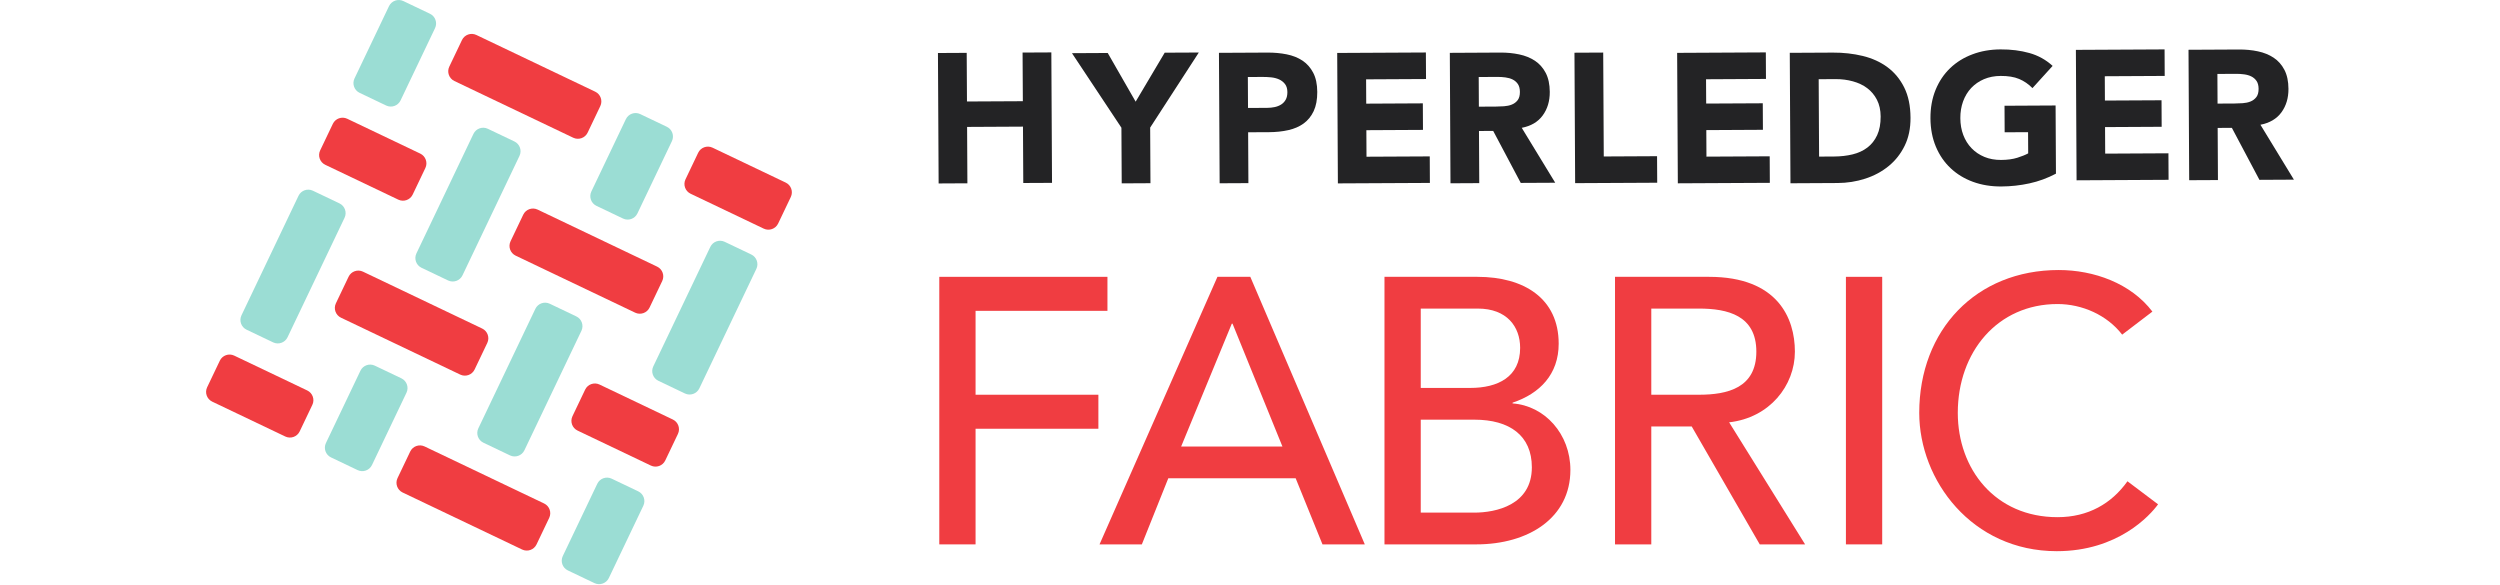
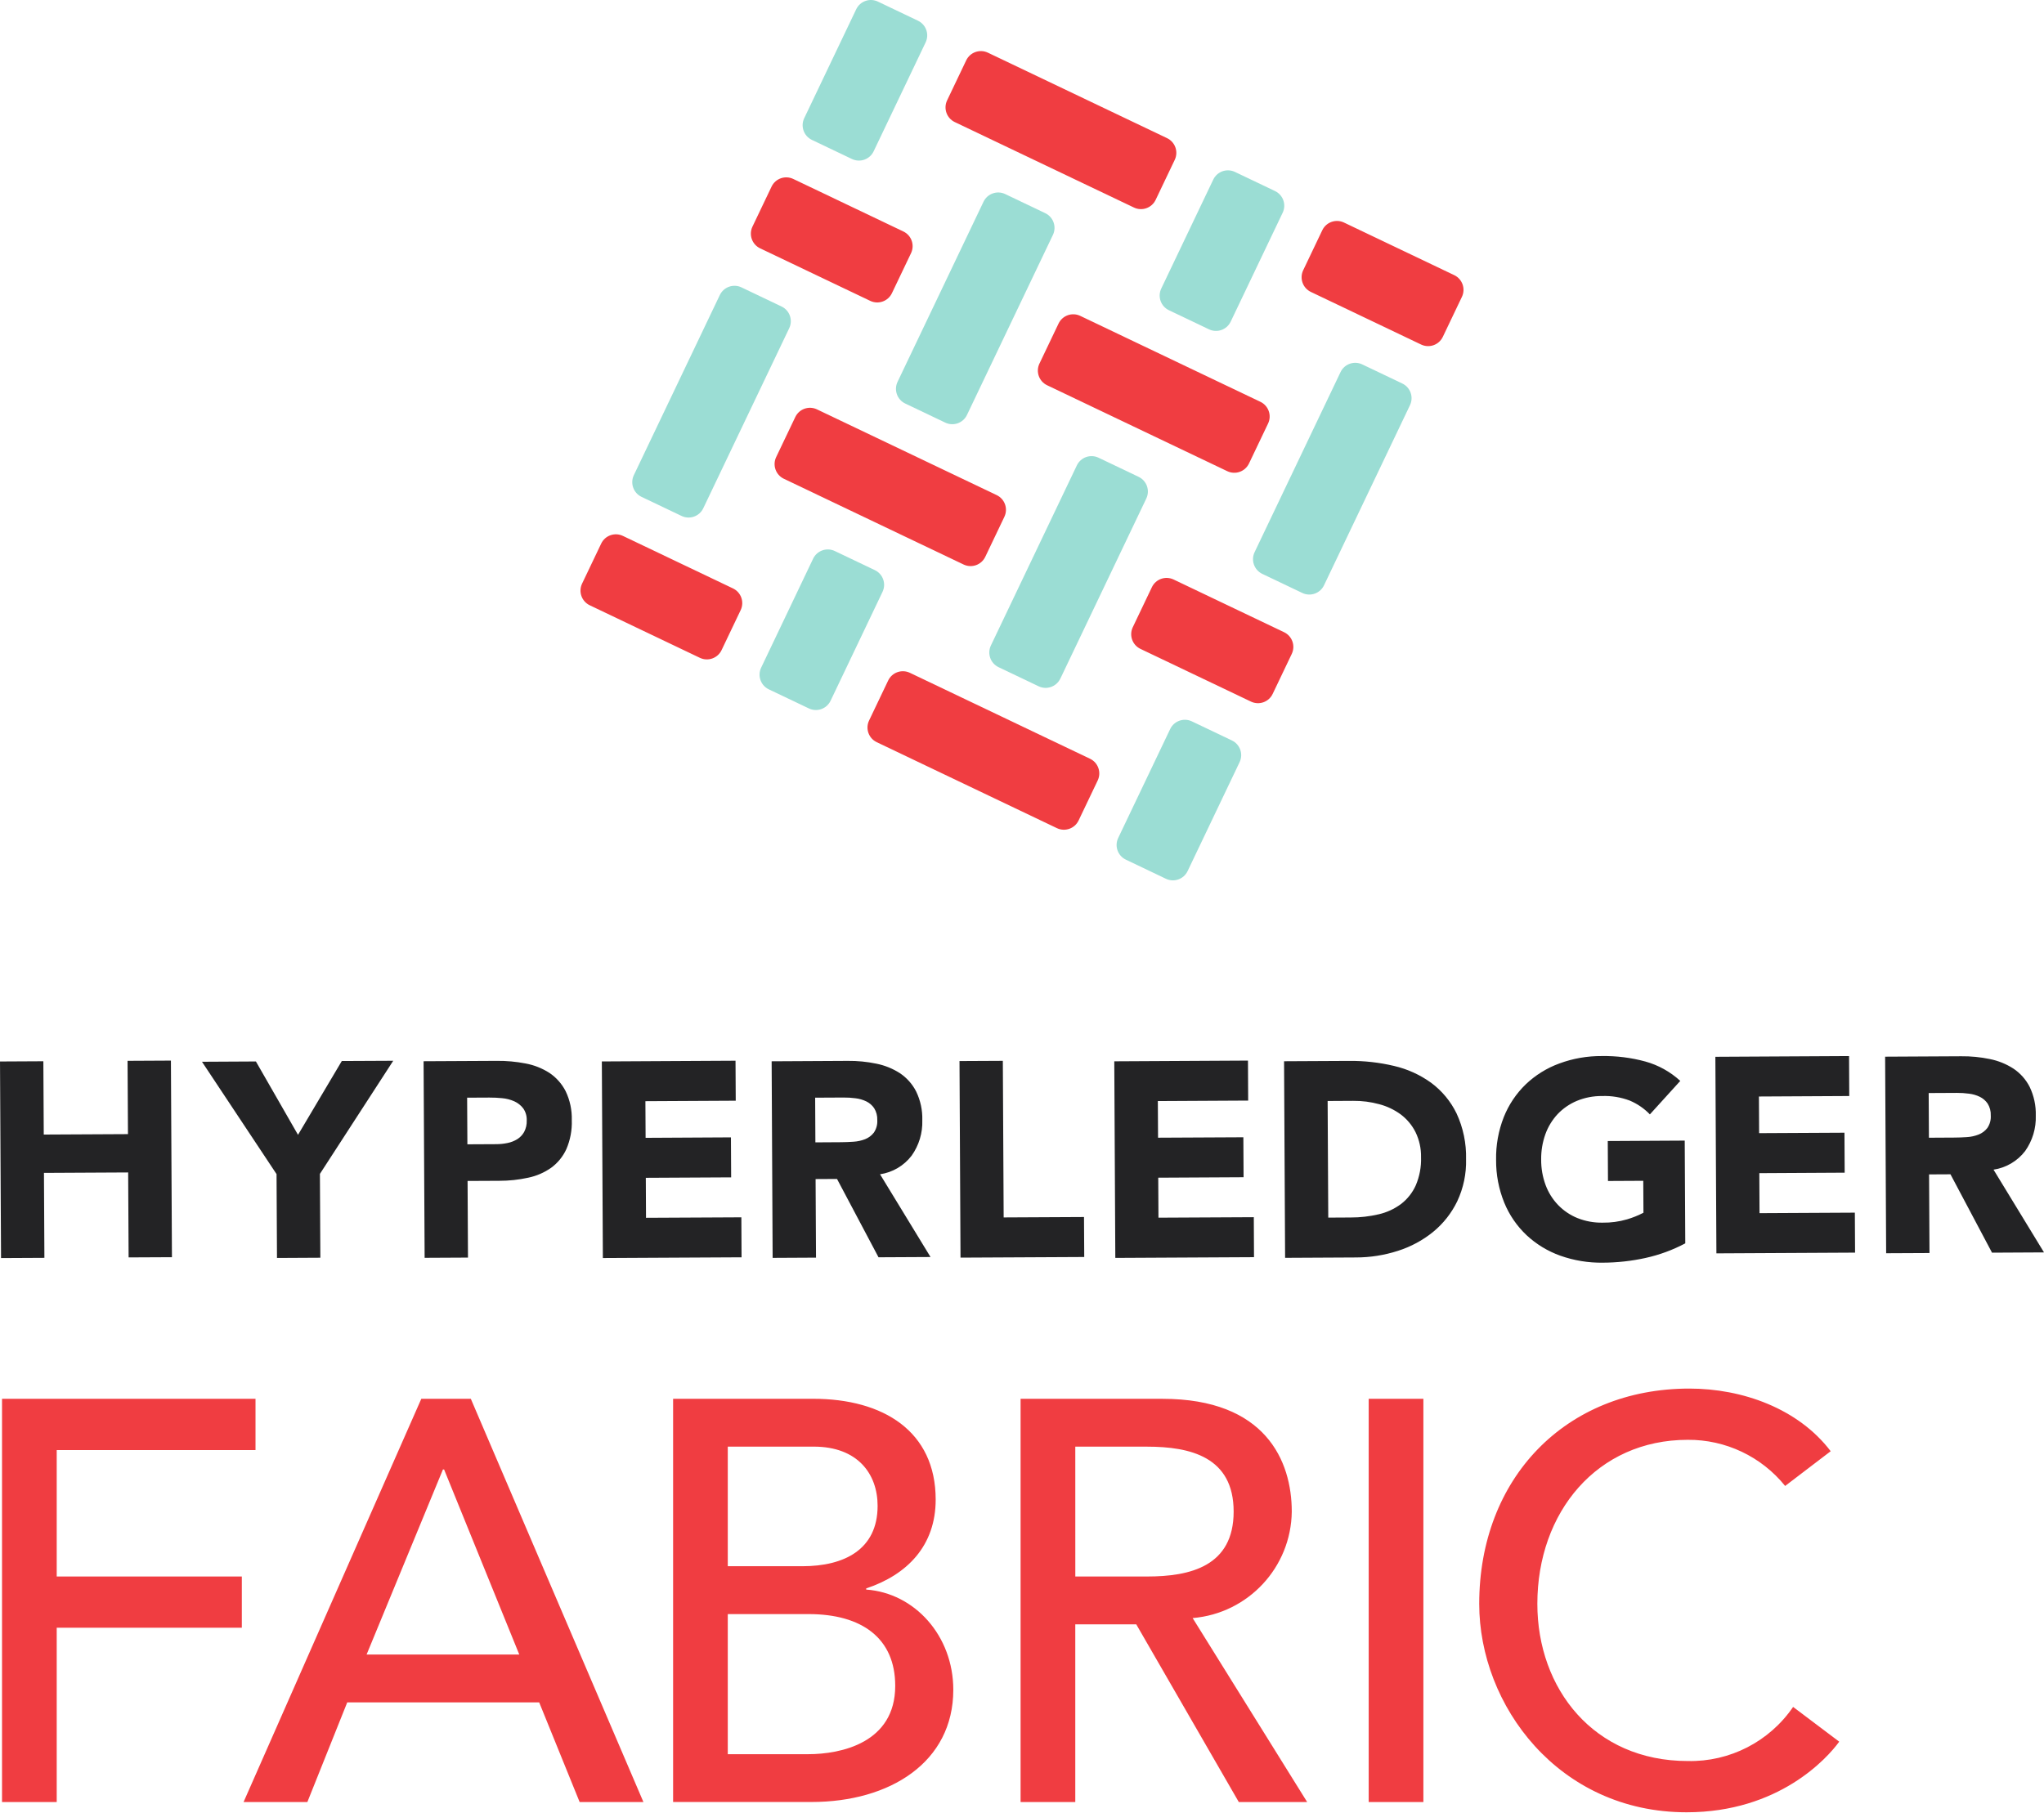
- <svg xmlns="http://www.w3.org/2000/svg" viewBox="0 0 433.547 121.307" height="101.307" width="433.547" xml:space="preserve" id="svg2" version="1.1">
-   <defs id="defs6" />
-   <g transform="matrix(1.333333,0,0,-1.333333,0,121.3067)" id="g10">
-     <g transform="scale(0.1)" id="g12">
-       <path id="path14" style="fill:#232325;fill-opacity:1;fill-rule:nonzero;stroke:none" d="m 1185.21,712.133 87.02,0.461 0.47,-87.797 44.77,0.215 -1.06,203.16 -44.8,-0.227 0.42,-75.761 -87.02,-0.442 -0.42,75.735 -44.78,-0.239 1.06,-203.148 44.8,0.238 -0.46,87.805" />
-       <path id="path16" style="fill:#232325;fill-opacity:1;fill-rule:nonzero;stroke:none" d="m 1426,624.23 44.78,0.239 -0.45,86.648 75.76,116.887 -53.13,-0.254 -45.25,-76.281 -43.48,75.812 -55.71,-0.297 77.03,-116.093 0.45,-86.661" />
-       <path id="path18" style="fill:#232325;fill-opacity:1;fill-rule:nonzero;stroke:none" d="m 1645.42,789.973 c 4.2,0.039 8.61,-0.192 13.21,-0.629 4.6,-0.453 8.8,-1.555 12.51,-3.223 3.75,-1.715 6.81,-4.133 9.24,-7.285 2.4,-3.141 3.6,-7.309 3.64,-12.461 0.02,-4.785 -0.85,-8.754 -2.66,-11.914 -1.8,-3.168 -4.17,-5.66 -7.13,-7.5 -2.97,-1.832 -6.3,-3.168 -10.03,-3.93 -3.75,-0.789 -7.6,-1.199 -11.64,-1.207 l -29.85,-0.156 -0.26,48.191 z m -22.11,-165.379 -0.41,79.199 32.74,0.164 c 10.72,0.059 20.65,1.117 29.85,3.188 9.18,2.046 17.08,5.468 23.78,10.285 6.67,4.843 11.91,11.269 15.7,19.304 3.78,8.079 5.64,18.02 5.59,29.895 -0.08,12.047 -2.19,22.047 -6.36,29.957 -4.15,7.902 -9.73,14.172 -16.72,18.852 -7.04,4.636 -15.25,7.89 -24.63,9.75 -9.38,1.886 -19.36,2.777 -29.88,2.714 l -75.53,-0.39 1.08,-203.145 44.79,0.227" />
-       <path id="path20" style="fill:#232325;fill-opacity:1;fill-rule:nonzero;stroke:none" d="m 1905.96,624.918 -0.21,41.305 -98.51,-0.496 -0.21,41.32 88.17,0.465 -0.22,41.328 -88.16,-0.469 -0.2,37.863 93.33,0.496 -0.23,41.325 -138.11,-0.723 1.06,-203.148 143.29,0.734" />
-       <path id="path22" style="fill:#232325;fill-opacity:1;fill-rule:nonzero;stroke:none" d="m 1982.24,743.68 -0.24,46.179 29.29,0.149 c 4.03,0.039 8.13,-0.227 12.34,-0.778 4.21,-0.562 7.97,-1.621 11.23,-3.246 3.26,-1.621 5.96,-3.945 8.07,-6.992 2.1,-3.039 3.19,-7.152 3.23,-12.328 0.01,-5.547 -1.16,-9.84 -3.52,-12.914 -2.39,-3.074 -5.39,-5.348 -9.02,-6.793 -3.62,-1.473 -7.69,-2.324 -12.18,-2.648 -4.49,-0.309 -8.77,-0.485 -12.78,-0.496 z m 65.22,-118.754 53.7,0.277 -52.15,85.531 c 14.36,2.754 25.25,9.153 32.64,19.243 7.41,10.109 11.09,22.316 11.02,36.671 -0.07,11.836 -2.18,21.723 -6.35,29.653 -4.15,7.906 -9.73,14.199 -16.72,18.851 -7.05,4.641 -15.19,7.957 -24.49,9.903 -9.26,1.972 -19.1,2.922 -29.42,2.867 l -78.68,-0.43 1.03,-203.144 44.81,0.238 -0.43,81.207 22.14,0.117 42.9,-80.984" />
-       <path id="path24" style="fill:#232325;fill-opacity:1;fill-rule:nonzero;stroke:none" d="m 2260,625.219 -0.24,41.32 -83,-0.434 -0.86,161.833 -44.77,-0.227 1.05,-203.148 127.82,0.656" />
-       <path id="path26" style="fill:#232325;fill-opacity:1;fill-rule:nonzero;stroke:none" d="m 2435.4,625.055 -0.21,41.3 -98.5,-0.5 -0.23,41.325 88.17,0.468 -0.22,41.301 -88.14,-0.445 -0.22,37.859 93.32,0.5 -0.21,41.325 -138.12,-0.723 1.07,-203.152 143.29,0.742" />
-       <path id="path28" style="fill:#232325;fill-opacity:1;fill-rule:nonzero;stroke:none" d="m 2535.37,666.047 -23.26,-0.133 -0.64,120.524 26.42,0.148 c 9.38,0.039 18.35,-1.094 26.88,-3.461 8.5,-2.328 15.96,-5.875 22.3,-10.625 6.33,-4.77 11.4,-10.793 15.16,-18.148 3.77,-7.352 5.7,-16.004 5.75,-25.95 0.05,-11.484 -1.76,-21.203 -5.45,-29.148 -3.7,-7.961 -8.79,-14.406 -15.27,-19.301 -6.47,-4.918 -14.16,-8.437 -23.07,-10.613 -8.86,-2.141 -18.49,-3.238 -28.82,-3.293 z m 85.08,-14.891 c 10.47,8.543 18.8,19.114 24.95,31.684 6.16,12.543 9.19,27.058 9.1,43.515 -0.08,18.559 -3.37,34.305 -9.85,47.301 -6.5,12.992 -15.21,23.489 -26.17,31.567 -10.95,8.062 -23.78,13.906 -38.43,17.461 -14.65,3.539 -30.14,5.281 -46.41,5.191 l -67.19,-0.352 1.08,-203.148 73.23,0.387 c 15.1,0.07 29.55,2.343 43.33,6.832 13.75,4.469 25.87,10.98 36.36,19.562" />
-       <path id="path30" style="fill:#232325;fill-opacity:1;fill-rule:nonzero;stroke:none" d="m 2800.9,745.094 0.21,-41.321 36.46,0.188 0.19,-33.008 c -4.21,-2.324 -9.84,-4.598 -16.9,-6.828 -7.08,-2.234 -15.48,-3.371 -25.26,-3.426 -9.56,-0.039 -18.25,1.524 -26.02,4.735 -7.76,3.214 -14.45,7.722 -20.03,13.543 -5.58,5.793 -9.87,12.66 -12.88,20.586 -3.01,7.914 -4.53,16.644 -4.58,26.23 -0.06,9.359 1.38,18.078 4.29,26.113 2.95,8.063 7.16,15.024 12.67,20.91 5.55,5.852 12.17,10.399 19.9,13.715 7.74,3.289 16.4,4.969 25.97,5.008 11.48,0.074 21.06,-1.508 28.73,-4.715 7.67,-3.215 14.6,-7.965 20.76,-14.254 l 31.4,34.602 c -10.38,9.516 -22.45,16.191 -36.15,20.051 -13.7,3.855 -28.7,5.73 -44.97,5.636 -15.9,-0.074 -30.53,-2.64 -43.86,-7.707 -13.41,-5.023 -24.96,-12.207 -34.65,-21.535 -9.74,-9.347 -17.27,-20.625 -22.68,-33.84 -5.38,-13.238 -8.04,-27.964 -7.95,-44.222 0.1,-16.27 2.89,-30.977 8.42,-44.176 5.53,-13.164 13.19,-24.359 23.03,-33.578 9.81,-9.238 21.41,-16.285 34.84,-21.207 13.42,-4.891 28.09,-7.285 43.99,-7.215 14.93,0.078 29.56,1.668 43.9,4.824 14.34,3.125 28.1,8.184 41.27,15.145 l -0.56,106.175 -79.54,-0.429" />
-       <path id="path32" style="fill:#232325;fill-opacity:1;fill-rule:nonzero;stroke:none" d="m 3056.4,629.754 -0.22,41.297 -98.49,-0.52 -0.22,41.336 88.17,0.469 -0.21,41.309 -88.18,-0.454 -0.19,37.868 93.31,0.5 -0.2,41.3 -138.12,-0.722 1.07,-203.145 143.28,0.762" />
-       <path id="path34" style="fill:#232325;fill-opacity:1;fill-rule:nonzero;stroke:none" d="m 3161.71,794.809 c 4.05,0.011 8.14,-0.227 12.37,-0.801 4.18,-0.547 7.95,-1.617 11.2,-3.25 3.28,-1.613 5.98,-3.938 8.09,-6.992 2.1,-3.036 3.19,-7.149 3.23,-12.325 0.02,-5.546 -1.16,-9.843 -3.54,-12.914 -2.38,-3.074 -5.39,-5.347 -9,-6.777 -3.63,-1.488 -7.7,-2.344 -12.18,-2.66 -4.5,-0.297 -8.77,-0.485 -12.77,-0.485 l -26.43,-0.144 -0.24,46.176 z m -28.42,-165.442 -0.43,81.207 22.11,0.117 42.93,-80.976 53.7,0.285 -52.14,85.516 c 14.35,2.769 25.24,9.168 32.65,19.242 7.39,10.101 11.07,22.316 11,36.672 -0.07,11.828 -2.18,21.738 -6.33,29.648 -4.17,7.93 -9.72,14.219 -16.75,18.856 -7.03,4.632 -15.17,7.949 -24.46,9.902 -9.3,1.992 -19.12,2.922 -29.44,2.867 l -78.68,-0.414 1.06,-203.141 44.78,0.219" />
-       <path id="path36" style="fill:#f03d41;fill-opacity:1;fill-rule:nonzero;stroke:none" d="m 1141.9,478.66 h 261.89 v -52.969 h -205.4 V 295.035 h 191.28 V 242.074 H 1198.39 V 61.98 H 1141.9 V 478.66" />
-       <path id="path38" style="fill:#f03d41;fill-opacity:1;fill-rule:nonzero;stroke:none" d="m 1676.3,214.41 -77.68,191.27 h -1.18 l -78.87,-191.27 z m -101.22,264.25 h 51.2 L 1804.6,61.98 h -65.91 L 1696.9,164.973 h -198.33 l -41.2,-102.993 h -65.91 L 1575.08,478.66" />
-       <path id="path40" style="fill:#f03d41;fill-opacity:1;fill-rule:nonzero;stroke:none" d="m 1891.73,111.418 h 82.99 c 34.13,0 90.04,11.77 90.04,70.621 0,49.438 -34.72,74.156 -89.45,74.156 h -83.58 z m 0,194.215 h 77.1 c 42.96,0 77.69,17.066 77.69,62.383 0,32.957 -20.6,61.207 -65.92,61.207 h -88.87 z m -56.49,173.027 h 144.78 c 72.39,0 126.53,-33.547 126.53,-104.172 0,-47.668 -29.43,-77.683 -71.8,-91.808 v -1.18 c 50.02,-3.527 90.04,-47.668 90.04,-103.578 0,-74.746 -65.32,-115.942 -146.54,-115.942 H 1835.24 V 478.66" />
-       <path id="path42" style="fill:#f03d41;fill-opacity:1;fill-rule:nonzero;stroke:none" d="m 2250.78,295.035 h 74.15 c 44.72,0 89.46,10.598 89.46,67.098 0,56.496 -44.74,67.09 -89.46,67.09 h -74.15 z m -56.51,183.625 h 146.55 c 106.52,0 133.6,-64.152 133.6,-116.527 0,-52.969 -39.43,-102.996 -102.41,-110.055 l 118.3,-190.097 h -70.63 L 2313.75,245.602 h -62.97 V 61.98 h -56.51 V 478.66" />
-       <path id="path44" style="fill:#f03d41;fill-opacity:1;fill-rule:nonzero;stroke:none" d="m 2553.89,478.66 h 56.51 V 61.98 h -56.51 V 478.66" />
-       <path id="path46" style="fill:#f03d41;fill-opacity:1;fill-rule:nonzero;stroke:none" d="m 2984.13,388.617 c -23.54,30.598 -62.39,47.668 -100.64,47.668 -93.58,0 -155.37,-74.742 -155.37,-169.496 0,-87.691 58.26,-162.437 155.37,-162.437 47.67,0 84.16,21.187 108.88,55.914 l 47.66,-35.903 c -12.35,-17.066 -62.38,-72.98 -157.72,-72.98 -132.42,0 -214.23,110.644 -214.23,215.406 0,129.477 88.88,222.465 217.18,222.465 54.73,0 112.4,-20.598 145.95,-64.738 l -47.08,-35.899" />
-       <path id="path48" style="fill:#f03d41;fill-opacity:1;fill-rule:nonzero;stroke:none" d="m 145.727,237.867 c -3.969,-8.32 -14.028,-11.879 -22.348,-7.91 L 9.535,284.281 C 1.211,288.25 -2.344,298.309 1.625,306.629 l 19.781,41.449 c 3.969,8.324 14.023,11.887 22.344,7.91 l 113.848,-54.32 c 8.32,-3.969 11.879,-14.027 7.91,-22.348 z M 514.609,61.848 C 510.641,53.527 500.586,49.969 492.262,53.938 L 306.047,142.797 c -8.32,3.969 -11.883,14.027 -7.91,22.348 l 19.777,41.449 c 3.973,8.32 14.031,11.879 22.352,7.91 L 526.48,125.648 c 8.321,-3.972 11.879,-14.031 7.911,-22.351 L 514.609,61.848" />
-       <path id="path50" style="fill:#f03d41;fill-opacity:1;fill-rule:nonzero;stroke:none" d="m 594.203,703.188 c -3.973,-8.321 -14.027,-11.883 -22.348,-7.911 l -185.199,88.368 c -8.32,3.968 -11.879,14.027 -7.91,22.347 l 19.781,41.457 c 3.969,8.321 14.028,11.879 22.348,7.91 L 606.07,766.984 c 8.325,-3.968 11.883,-14.027 7.91,-22.347 z M 890.895,561.613 c -3.969,-8.32 -14.028,-11.879 -22.348,-7.91 l -114.024,54.41 c -8.32,3.969 -11.882,14.028 -7.91,22.348 l 19.778,41.449 c 3.972,8.32 14.031,11.883 22.351,7.91 l 114.024,-54.406 c 8.32,-3.973 11.879,-14.031 7.91,-22.351 l -19.781,-41.45" />
-       <path id="path52" style="fill:#f03d41;fill-opacity:1;fill-rule:nonzero;stroke:none" d="m 321.742,606.75 c -3.969,-8.324 -14.023,-11.879 -22.347,-7.91 l -113.844,54.32 c -8.321,3.973 -11.879,14.031 -7.91,22.352 l 19.781,41.449 c 3.969,8.32 14.027,11.879 22.348,7.91 l 113.843,-54.32 c 8.321,-3.973 11.879,-14.031 7.91,-22.352 L 321.742,606.75" />
-       <path id="path54" style="fill:#f03d41;fill-opacity:1;fill-rule:nonzero;stroke:none" d="m 690.633,430.73 c -3.973,-8.32 -14.031,-11.878 -22.352,-7.91 l -186.215,88.856 c -8.32,3.972 -11.878,14.023 -7.91,22.351 l 19.782,41.45 c 3.968,8.32 14.023,11.878 22.347,7.91 L 702.5,494.527 c 8.32,-3.968 11.883,-14.027 7.91,-22.347 l -19.777,-41.45" />
-       <path id="path56" style="fill:#f03d41;fill-opacity:1;fill-rule:nonzero;stroke:none" d="m 715.098,192.613 c -3.969,-8.32 -14.028,-11.879 -22.348,-7.902 l -114.254,54.516 c -8.32,3.968 -11.879,14.023 -7.906,22.343 l 19.777,41.453 c 3.973,8.321 14.028,11.883 22.348,7.911 l 114.254,-54.516 c 8.32,-3.969 11.879,-14.027 7.91,-22.348 l -19.781,-41.457" />
-       <path id="path58" style="fill:#f03d41;fill-opacity:1;fill-rule:nonzero;stroke:none" d="m 418.18,334.301 c -3.969,-8.328 -14.028,-11.887 -22.348,-7.91 l -185.773,88.64 c -8.321,3.969 -11.879,14.028 -7.911,22.348 l 19.782,41.453 c 3.968,8.324 14.027,11.883 22.347,7.91 l 185.774,-88.644 c 8.32,-3.969 11.879,-14.028 7.91,-22.348 L 418.18,334.301" />
-       <path id="path60" style="fill:#9bddd4;fill-opacity:1;fill-rule:nonzero;stroke:none" d="m 126.82,384.469 c -3.968,-8.321 -14.019,-11.879 -22.343,-7.91 l -41.469,19.785 c -8.32,3.972 -11.879,14.031 -7.91,22.351 l 88.851,186.2 c 3.973,8.32 14.024,11.878 22.352,7.91 l 41.465,-19.785 c 8.32,-3.969 11.879,-14.028 7.91,-22.348 L 126.82,384.469" />
-       <path id="path62" style="fill:#9bddd4;fill-opacity:1;fill-rule:nonzero;stroke:none" d="m 302.844,753.352 c -3.973,-8.321 -14.031,-11.879 -22.352,-7.911 l -41.465,19.786 c -8.316,3.968 -11.879,14.027 -7.91,22.347 l 53.762,112.668 c 3.969,8.321 14.027,11.879 22.348,7.91 l 41.464,-19.789 c 8.321,-3.972 11.879,-14.023 7.911,-22.351 l -53.758,-112.66" />
-       <path id="path64" style="fill:#9bddd4;fill-opacity:1;fill-rule:nonzero;stroke:none" d="M 627.23,9.535 C 623.262,1.215 613.203,-2.348 604.883,1.625 l -41.465,19.789 c -8.32,3.969 -11.879,14.023 -7.91,22.344 L 609.27,156.422 c 3.968,8.32 14.027,11.883 22.347,7.91 l 41.465,-19.785 c 8.32,-3.969 11.879,-14.027 7.91,-22.348 L 627.23,9.535" />
-       <path id="path66" style="fill:#9bddd4;fill-opacity:1;fill-rule:nonzero;stroke:none" d="m 768.164,304.879 c -3.973,-8.32 -14.027,-11.879 -22.348,-7.91 l -41.468,19.785 c -8.321,3.973 -11.879,14.031 -7.91,22.351 l 88.851,186.204 c 3.973,8.32 14.027,11.882 22.348,7.91 l 41.468,-19.785 c 8.321,-3.969 11.883,-14.028 7.911,-22.348 L 768.164,304.879" />
-       <path id="path68" style="fill:#9bddd4;fill-opacity:1;fill-rule:nonzero;stroke:none" d="m 671.73,577.332 c -3.972,-8.324 -14.023,-11.887 -22.347,-7.91 l -41.465,19.785 c -8.324,3.969 -11.883,14.027 -7.91,22.348 l 53.758,112.66 c 3.968,8.32 14.027,11.883 22.347,7.91 l 41.465,-19.785 c 8.324,-3.969 11.887,-14.027 7.91,-22.348 L 671.73,577.332" />
-       <path id="path70" style="fill:#9bddd4;fill-opacity:1;fill-rule:nonzero;stroke:none" d="m 495.715,208.449 c -3.973,-8.32 -14.031,-11.879 -22.352,-7.91 l -41.465,19.785 c -8.324,3.969 -11.882,14.028 -7.91,22.348 l 88.852,186.203 c 3.969,8.32 14.027,11.879 22.348,7.91 l 41.464,-19.789 c 8.321,-3.973 11.879,-14.023 7.911,-22.344 L 495.715,208.449" />
-       <path id="path72" style="fill:#9bddd4;fill-opacity:1;fill-rule:nonzero;stroke:none" d="m 258.352,185.555 c -3.977,-8.321 -14.032,-11.879 -22.348,-7.91 l -41.473,19.789 c -8.32,3.968 -11.879,14.023 -7.91,22.343 l 53.762,112.668 c 3.972,8.321 14.027,11.879 22.347,7.91 l 41.469,-19.785 c 8.321,-3.972 11.879,-14.027 7.91,-22.351 L 258.352,185.555" />
-       <path id="path74" style="fill:#9bddd4;fill-opacity:1;fill-rule:nonzero;stroke:none" d="m 399.277,480.902 c -3.968,-8.32 -14.027,-11.882 -22.347,-7.91 l -41.465,19.785 c -8.32,3.969 -11.879,14.028 -7.91,22.348 l 88.851,186.207 c 3.973,8.32 14.028,11.879 22.352,7.91 l 41.461,-19.785 c 8.32,-3.973 11.883,-14.031 7.914,-22.352 L 399.277,480.902" />
-     </g>
+ <svg xmlns="http://www.w3.org/2000/svg" width="281.572" height="249.711" viewBox="0 0 281.572 249.711">
+   <g data-name="Group 22013">
+     <path d="m6.054 161.611 11.6-.061.063 11.706 5.969-.029-.141-27.088-5.973.031.056 10.1-11.6.059-.056-10.1-5.971.032.142 27.086 5.973-.031-.061-11.708m32.104 11.724 5.971-.032-.06-11.553 10.1-15.585-7.084.034-6.033 10.171-5.8-10.109-7.428.04 10.271 15.479.06 11.555m29.257-22.099a16.606 16.606 0 0 1 1.761.084 5.323 5.323 0 0 1 1.668.429 3.209 3.209 0 0 1 1.232.972 2.706 2.706 0 0 1 .486 1.661 3.146 3.146 0 0 1-.355 1.589 2.761 2.761 0 0 1-.951 1 4.1 4.1 0 0 1-1.337.524 7.64 7.64 0 0 1-1.552.161l-3.98.02-.035-6.425Zm-2.946 22.049-.055-10.56 4.366-.021a18.516 18.516 0 0 0 3.98-.426 8.521 8.521 0 0 0 3.17-1.371 6.58 6.58 0 0 0 2.094-2.574 9.266 9.266 0 0 0 .745-3.986 8.652 8.652 0 0 0-.848-3.994 6.72 6.72 0 0 0-2.229-2.514 9.146 9.146 0 0 0-3.284-1.3 19.61 19.61 0 0 0-3.984-.361l-10.071.052.144 27.086 5.972-.031m37.687-.042-.028-5.507-13.135.066-.028-5.51 11.756-.062-.029-5.51-11.755.063-.027-5.049 12.444-.066-.03-5.51-18.415.1.141 27.087 19.106-.1m10.17-15.837-.032-6.157 3.906-.02a11.725 11.725 0 0 1 1.645.1 4.739 4.739 0 0 1 1.5.433 2.809 2.809 0 0 1 1.076.932 2.885 2.885 0 0 1 .431 1.644 2.763 2.763 0 0 1-.469 1.721 2.817 2.817 0 0 1-1.2.906 5.283 5.283 0 0 1-1.624.353c-.6.041-1.169.065-1.7.066Zm8.7 15.834 7.16-.037-6.953-11.4a6.705 6.705 0 0 0 4.352-2.566 7.965 7.965 0 0 0 1.469-4.889 8.541 8.541 0 0 0-.846-3.954 6.708 6.708 0 0 0-2.23-2.514 9.379 9.379 0 0 0-3.265-1.32 18.318 18.318 0 0 0-3.923-.382l-10.49.057.137 27.086 5.975-.032-.058-10.827 2.952-.016 5.72 10.8m28.335-.045-.032-5.509-11.067.057-.114-21.577-5.97.03.14 27.086 17.043-.087m23.387.022-.028-5.507-13.134.067-.03-5.51 11.756-.063-.03-5.506-11.752.059-.029-5.048 12.443-.067-.028-5.51-18.416.1.142 27.087 19.106-.1m13.329-5.468-3.1.018-.086-16.07 3.523-.02a13.133 13.133 0 0 1 3.584.462 8.772 8.772 0 0 1 2.973 1.416 6.952 6.952 0 0 1 2.021 2.42 7.575 7.575 0 0 1 .766 3.46 9.1 9.1 0 0 1-.726 3.887 6.7 6.7 0 0 1-2.036 2.573 8.239 8.239 0 0 1-3.076 1.415 16.7 16.7 0 0 1-3.843.439Zm11.344 1.986a12.43 12.43 0 0 0 3.327-4.225 12.85 12.85 0 0 0 1.213-5.8 14.157 14.157 0 0 0-1.313-6.307 11.535 11.535 0 0 0-3.49-4.209 14.18 14.18 0 0 0-5.124-2.328 25.67 25.67 0 0 0-6.188-.692l-8.958.047.144 27.086 9.764-.051a18.857 18.857 0 0 0 5.777-.911 14.8 14.8 0 0 0 4.848-2.608m24.06-12.527.028 5.509 4.861-.025.026 4.4a12.646 12.646 0 0 1-2.254.91 11.442 11.442 0 0 1-3.368.457 8.921 8.921 0 0 1-3.469-.631 7.777 7.777 0 0 1-2.671-1.806 7.989 7.989 0 0 1-1.717-2.745 9.92 9.92 0 0 1-.611-3.5 9.972 9.972 0 0 1 .572-3.482 8.1 8.1 0 0 1 1.69-2.788 7.885 7.885 0 0 1 2.653-1.828 8.857 8.857 0 0 1 3.463-.668 9.79 9.79 0 0 1 3.83.629 8.389 8.389 0 0 1 2.768 1.9l4.187-4.613a11.748 11.748 0 0 0-4.82-2.674 21.609 21.609 0 0 0-6-.751 16.55 16.55 0 0 0-5.848 1.027 13.3 13.3 0 0 0-4.62 2.872 12.956 12.956 0 0 0-3.024 4.512 15.3 15.3 0 0 0-1.06 5.9 15.325 15.325 0 0 0 1.123 5.89 12.871 12.871 0 0 0 3.07 4.477 13.421 13.421 0 0 0 4.646 2.828 16.8 16.8 0 0 0 5.869.965 27.848 27.848 0 0 0 5.853-.644 21.531 21.531 0 0 0 5.5-2.019l-.075-14.157-10.605.058m34.07 15.375-.03-5.506-13.132.069-.029-5.511 11.758-.065-.028-5.508-11.757.061-.026-5.049 12.442-.067-.027-5.506-18.416.1.143 27.086 19.1-.1m14.043-22.011a11.79 11.79 0 0 1 1.649.107 4.667 4.667 0 0 1 1.494.433 2.784 2.784 0 0 1 1.078.932 2.885 2.885 0 0 1 .431 1.644 2.736 2.736 0 0 1-.472 1.722 2.807 2.807 0 0 1-1.2.9 5.245 5.245 0 0 1-1.624.355c-.6.039-1.169.064-1.7.064l-3.524.02-.032-6.157Zm-3.789 22.059-.058-10.828 2.948-.015 5.724 10.8 7.16-.038-6.952-11.4a6.735 6.735 0 0 0 4.354-2.565 7.983 7.983 0 0 0 1.466-4.89 8.559 8.559 0 0 0-.844-3.953 6.645 6.645 0 0 0-2.233-2.514 9.35 9.35 0 0 0-3.261-1.32 18.25 18.25 0 0 0-3.926-.383l-10.49.056.141 27.085 5.971-.029" fill="#232325" />
+     <path d="M.279 192.741h34.919v7.063H7.813v17.42h25.5v7.058h-25.5v24.016H.279v-55.557m71.253 35.233-10.357-25.5h-.157l-10.516 25.5Zm-13.5-35.233h6.827l23.776 55.557h-8.788l-5.572-13.732h-26.44l-5.493 13.732h-8.788l24.482-55.557m42.22 48.966h11.066c4.55 0 12-1.57 12-9.416 0-6.592-4.629-9.888-11.927-9.888h-11.139Zm0-25.9h10.28c5.728 0 10.359-2.275 10.359-8.317 0-4.4-2.747-8.161-8.789-8.161h-11.85Zm-7.532-23.07h19.3c9.652 0 16.871 4.473 16.871 13.89 0 6.355-3.924 10.357-9.573 12.241v.157c6.669.47 12 6.356 12 13.81 0 9.967-8.709 15.459-19.539 15.459H92.724v-55.553m55.406 24.483h9.883c5.963 0 11.928-1.413 11.928-8.946s-5.962-8.945-11.928-8.945h-9.886Zm-7.535-24.483h19.54c14.2 0 17.813 8.554 17.813 15.537a14.893 14.893 0 0 1-13.654 14.674l15.773 25.346h-9.417l-14.124-24.483h-8.4v24.483h-7.535v-55.557m47.953 0h7.535v55.557h-7.535v-55.557m57.369 12.006a17.083 17.083 0 0 0-13.419-6.356c-12.477 0-20.716 9.966-20.716 22.6 0 11.692 7.768 21.658 20.716 21.658a17.116 17.116 0 0 0 14.517-7.455l6.352 4.788c-1.647 2.275-8.317 9.73-21.029 9.73-17.656 0-28.564-14.752-28.564-28.72 0-17.264 11.85-29.662 28.957-29.662 7.3 0 14.987 2.746 19.46 8.631l-6.274 4.786" fill="#f03d41" />
+   </g>
+   <g data-name="Group 22014">
+     <path d="M99.397 89.588a2.243 2.243 0 0 1-2.98 1.055l-15.179-7.244a2.241 2.241 0 0 1-1.055-2.979l2.637-5.527a2.241 2.241 0 0 1 2.98-1.055l15.179 7.243a2.242 2.242 0 0 1 1.055 2.98Zm49.184 23.469a2.242 2.242 0 0 1-2.98 1.055l-24.828-11.848a2.241 2.241 0 0 1-1.055-2.98l2.637-5.526a2.242 2.242 0 0 1 2.98-1.055l24.829 11.847a2.244 2.244 0 0 1 1.054 2.981l-2.637 5.526m10.612-85.512a2.241 2.241 0 0 1-2.979 1.055L131.52 16.818a2.243 2.243 0 0 1-1.054-2.98l2.637-5.528a2.242 2.242 0 0 1 2.98-1.054l24.693 11.783a2.24 2.24 0 0 1 1.054 2.98Zm39.559 18.877a2.24 2.24 0 0 1-2.979 1.054l-15.2-7.254a2.242 2.242 0 0 1-1.054-2.98l2.637-5.527a2.242 2.242 0 0 1 2.98-1.054l15.2 7.254a2.243 2.243 0 0 1 1.055 2.98l-2.638 5.527m-75.888-6.019a2.241 2.241 0 0 1-2.979 1.055l-15.18-7.243a2.242 2.242 0 0 1-1.054-2.98l2.637-5.526a2.242 2.242 0 0 1 2.98-1.055l15.179 7.243a2.242 2.242 0 0 1 1.055 2.98l-2.638 5.526m49.186 23.47a2.243 2.243 0 0 1-2.981 1.054l-24.828-11.845a2.242 2.242 0 0 1-1.055-2.98l2.638-5.527a2.24 2.24 0 0 1 2.979-1.054l24.829 11.848a2.242 2.242 0 0 1 1.055 2.979l-2.637 5.527m3.262 31.747a2.24 2.24 0 0 1-2.98 1.053l-15.234-7.268a2.242 2.242 0 0 1-1.054-2.98l2.637-5.527a2.242 2.242 0 0 1 2.98-1.054l15.233 7.268a2.242 2.242 0 0 1 1.055 2.98l-2.637 5.528M135.724 76.73a2.241 2.241 0 0 1-2.98 1.055l-24.77-11.819a2.243 2.243 0 0 1-1.055-2.98l2.638-5.527a2.24 2.24 0 0 1 2.98-1.054l24.769 11.819a2.241 2.241 0 0 1 1.055 2.979l-2.637 5.527" fill="#f03d41" />
+     <path d="M96.876 70.041a2.242 2.242 0 0 1-2.979 1.055l-5.53-2.638a2.243 2.243 0 0 1-1.054-2.981L99.16 40.651a2.241 2.241 0 0 1 2.98-1.055l5.528 2.638a2.242 2.242 0 0 1 1.055 2.98L96.876 70.041m23.469-49.184a2.242 2.242 0 0 1-2.98 1.054l-5.528-2.638a2.242 2.242 0 0 1-1.055-2.979l7.168-15.023a2.241 2.241 0 0 1 2.98-1.054l5.528 2.638a2.242 2.242 0 0 1 1.055 2.98l-7.168 15.022m43.252 99.175a2.241 2.241 0 0 1-2.98 1.055l-5.528-2.639a2.241 2.241 0 0 1-1.055-2.979l7.168-15.022a2.242 2.242 0 0 1 2.98-1.054l5.529 2.638a2.241 2.241 0 0 1 1.054 2.979l-7.168 15.022m18.791-39.379a2.243 2.243 0 0 1-2.98 1.055l-5.529-2.638a2.243 2.243 0 0 1-1.054-2.981l11.846-24.827a2.242 2.242 0 0 1 2.98-1.054l5.529 2.638a2.24 2.24 0 0 1 1.055 2.979l-11.847 24.828M169.53 44.326a2.24 2.24 0 0 1-2.979 1.055l-5.529-2.638a2.242 2.242 0 0 1-1.055-2.98l7.168-15.022a2.241 2.241 0 0 1 2.98-1.054l5.528 2.638a2.241 2.241 0 0 1 1.055 2.98l-7.168 15.021M146.062 93.51a2.243 2.243 0 0 1-2.981 1.055l-5.528-2.638a2.241 2.241 0 0 1-1.055-2.98l11.847-24.827a2.243 2.243 0 0 1 2.98-1.055l5.528 2.639a2.241 2.241 0 0 1 1.06 2.978l-11.846 24.827m-31.654 3.054a2.242 2.242 0 0 1-2.98 1.054l-5.529-2.635a2.241 2.241 0 0 1-1.055-2.979l7.164-15.026a2.243 2.243 0 0 1 2.98-1.054l5.529 2.638a2.242 2.242 0 0 1 1.055 2.98l-7.164 15.022m18.79-39.381a2.241 2.241 0 0 1-2.979 1.055l-5.529-2.638a2.243 2.243 0 0 1-1.055-2.98l11.847-24.827a2.242 2.242 0 0 1 2.98-1.055l5.528 2.638a2.243 2.243 0 0 1 1.056 2.98l-11.848 24.827" fill="#9bddd4" />
  </g>
</svg>
